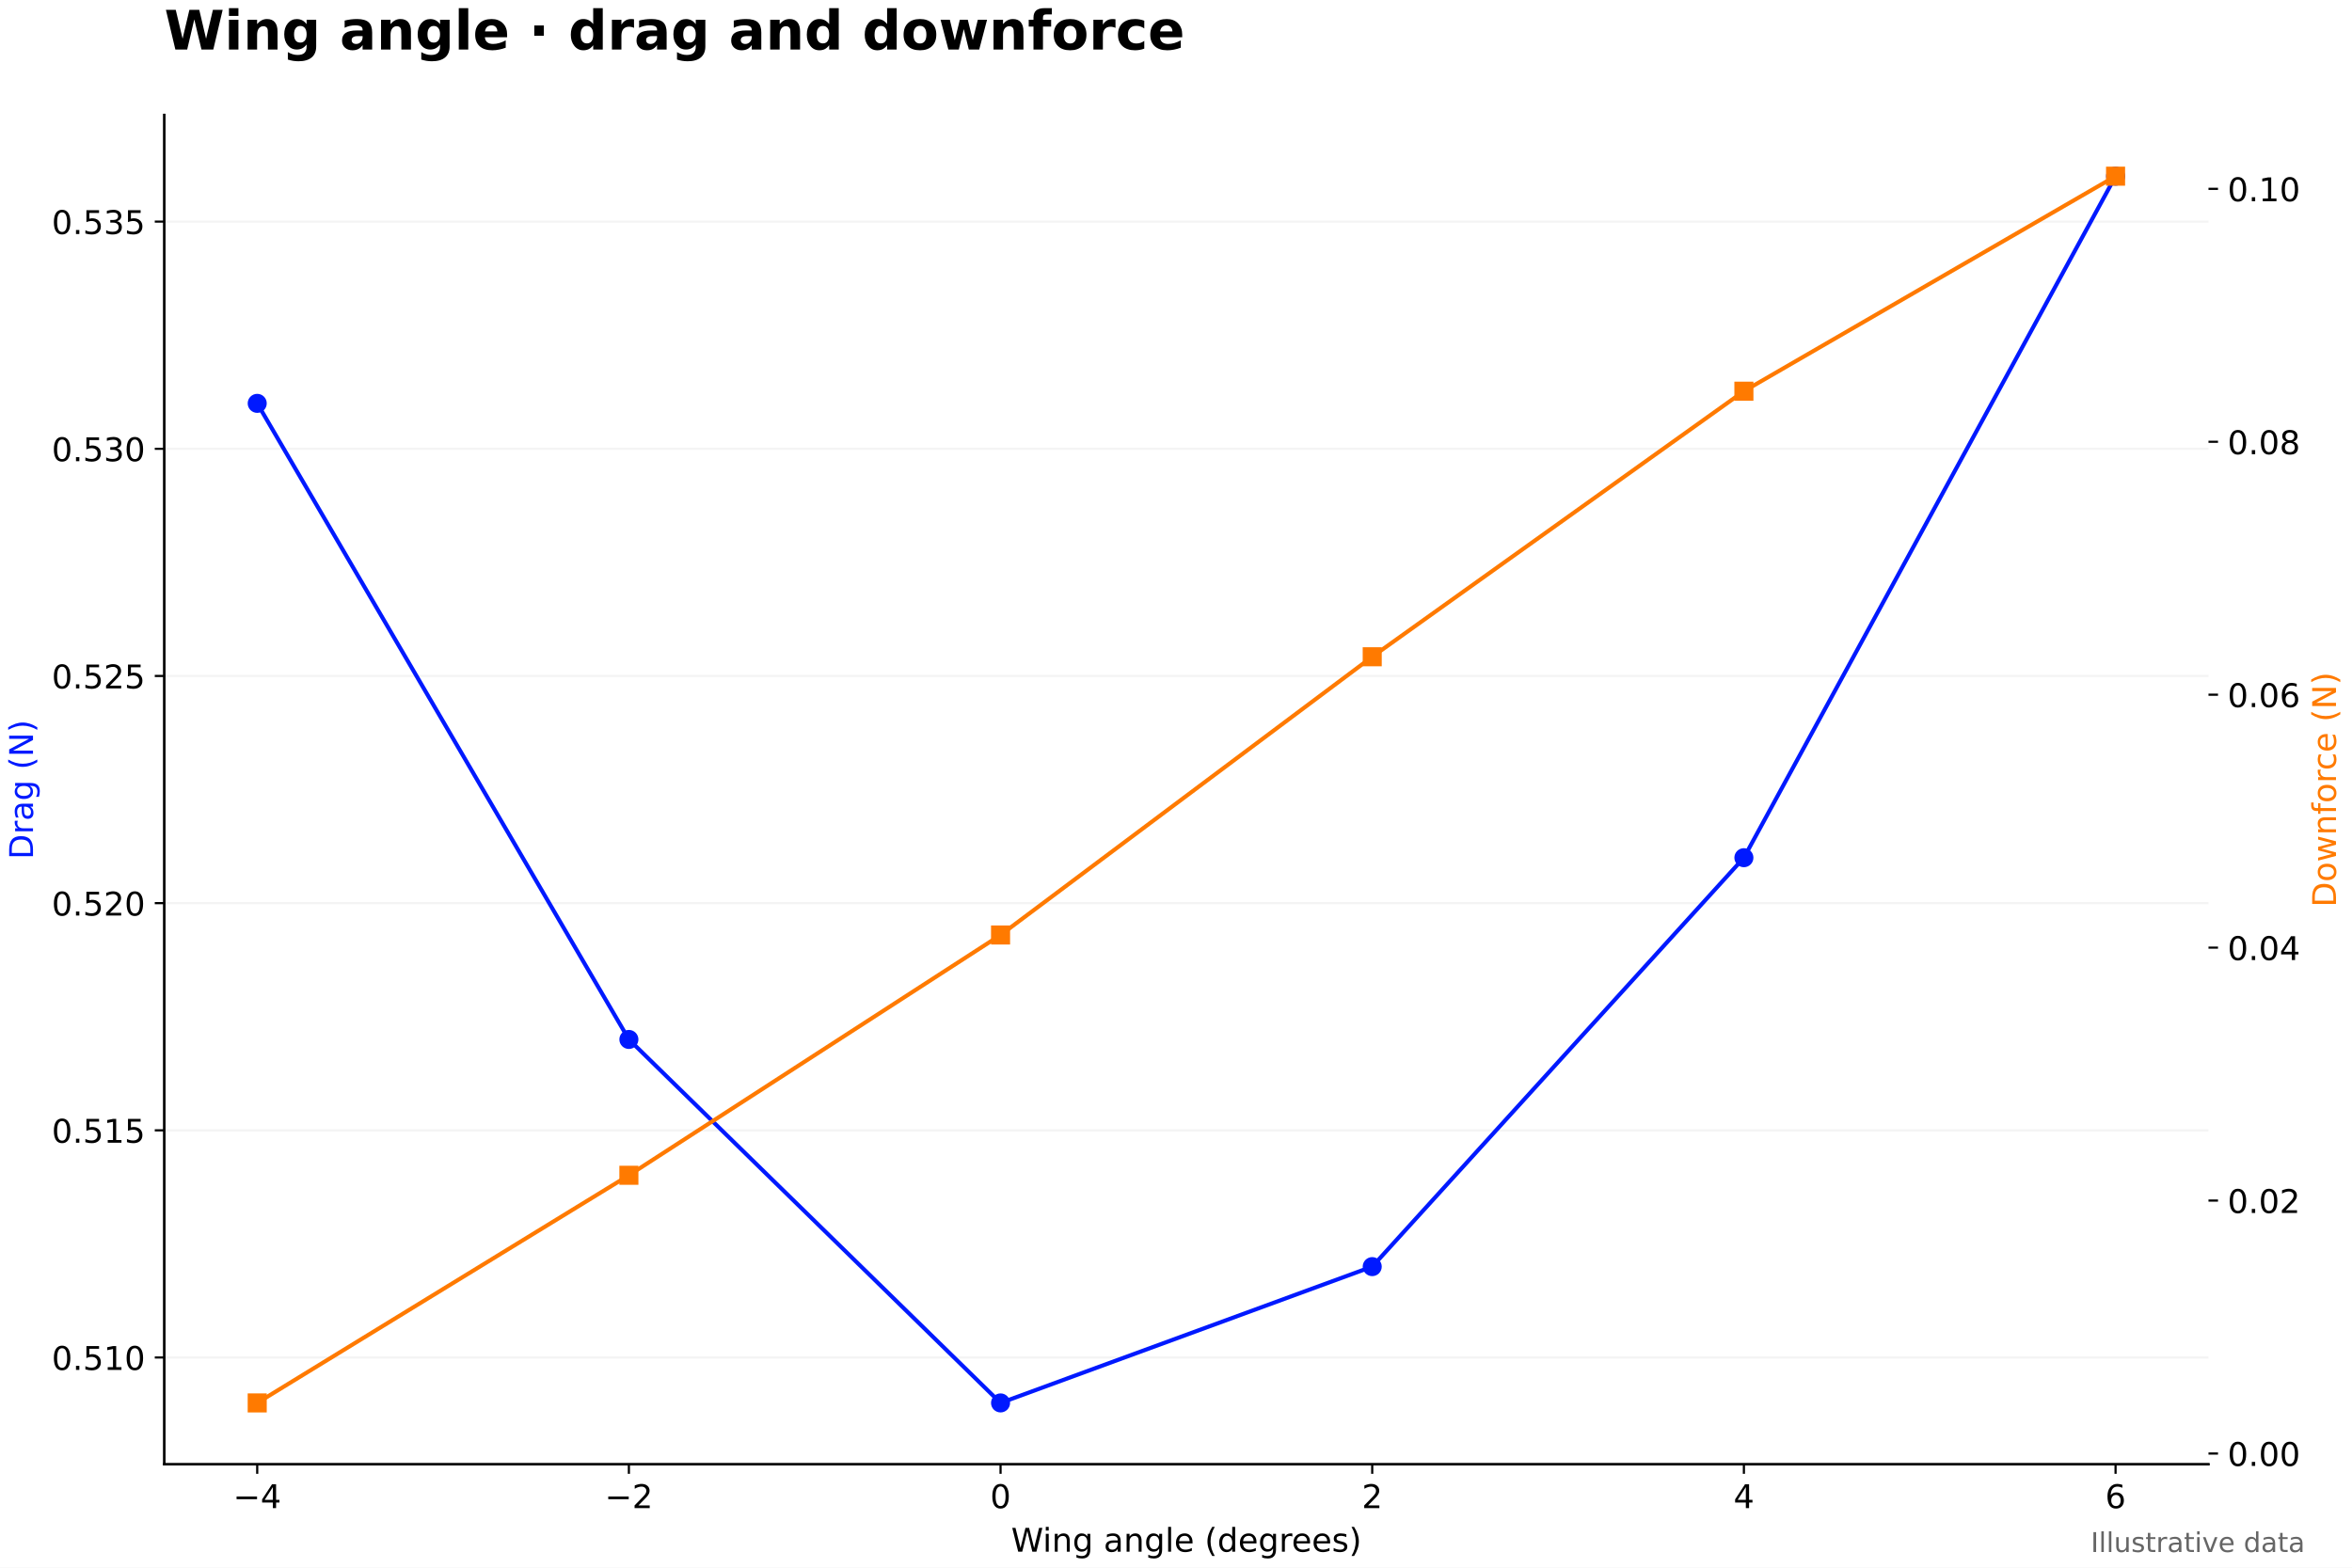
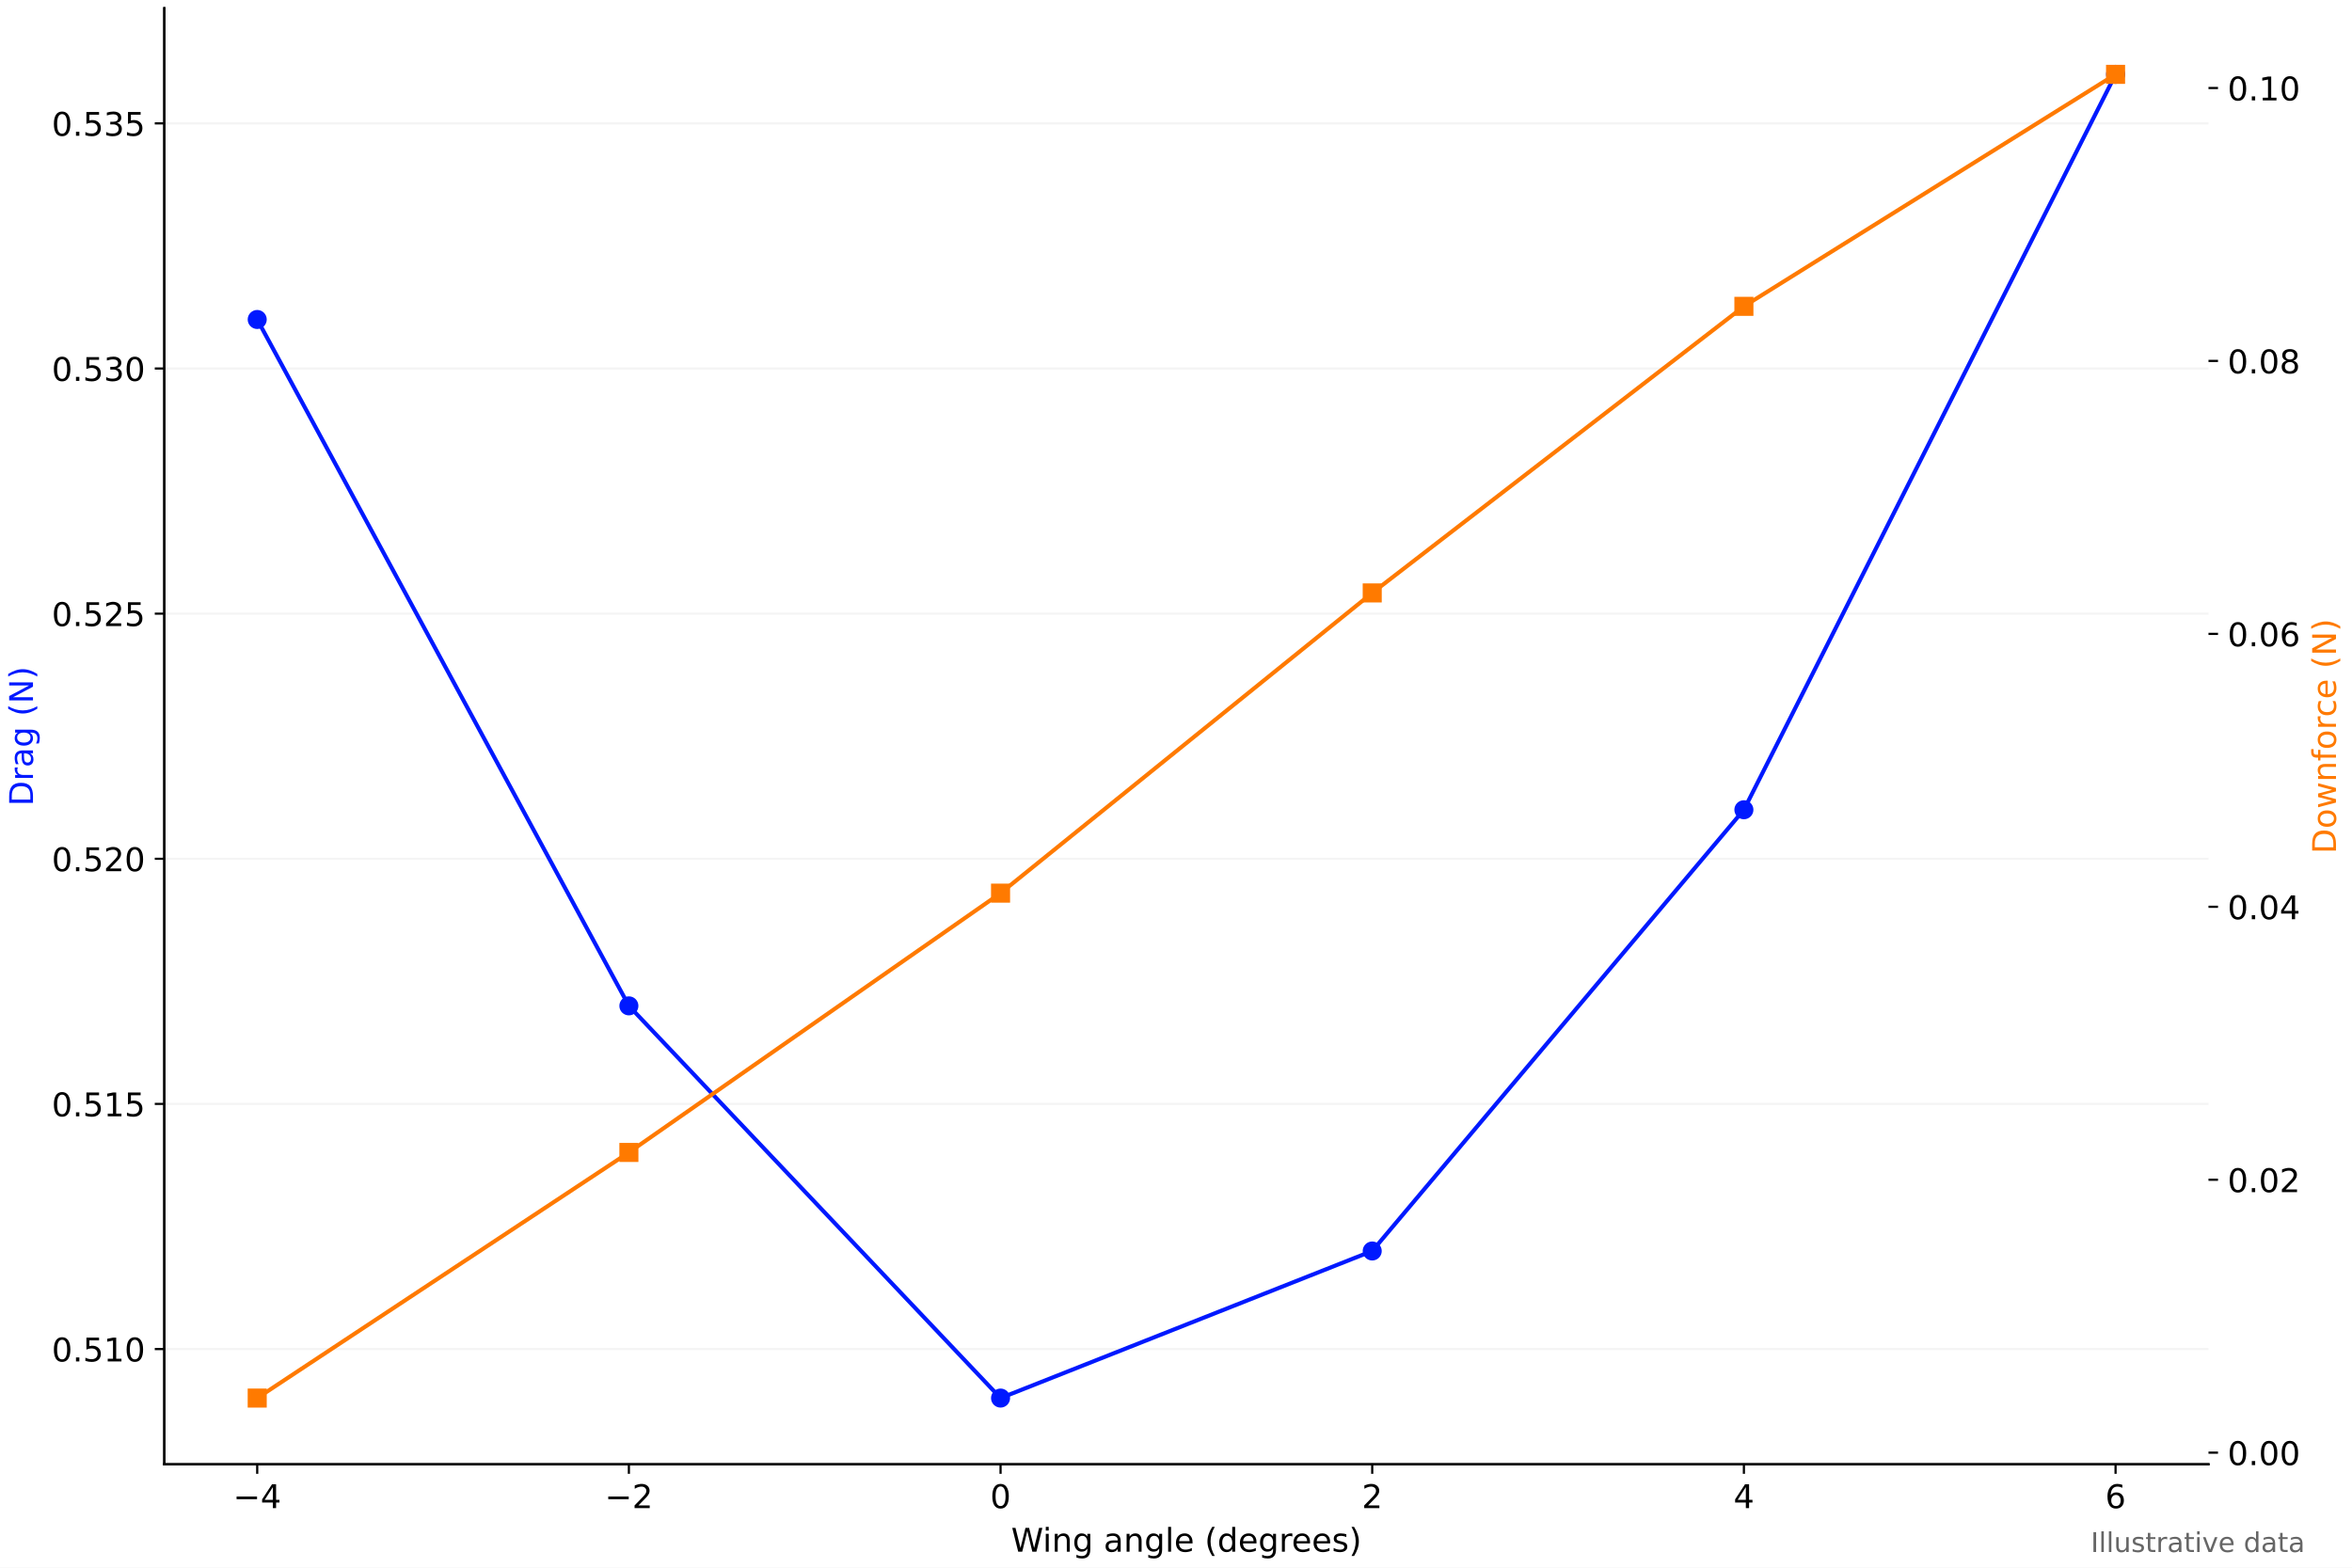
<svg xmlns="http://www.w3.org/2000/svg" xmlns:xlink="http://www.w3.org/1999/xlink" width="864pt" height="576pt" viewBox="0 0 864 576" version="1.1">
  <defs>
    <style type="text/css">*{stroke-linejoin: round; stroke-linecap: butt}</style>
  </defs>
  <g id="figure_1">
    <g id="patch_1">
-       <path d="M 0 576  L 864 576  L 864 0  L 0 0  z " style="fill: #ffffff" />
+       <path d="M 0 576 L 864 576 L 864 0 L 0 0 z " style="fill: #ffffff" />
    </g>
    <g id="axes_1">
      <g id="patch_2">
-         <path d="M 60.354 537.999  L 811.28 537.999  L 811.28 42.197  L 60.354 42.197  z " style="fill: #ffffff" />
+         <path d="M 60.354 537.999 L 811.28 537.999 L 811.28 3 L 60.354 3 z " style="fill: #ffffff" />
      </g>
      <g id="matplotlib.axis_1">
        <g id="xtick_1">
          <g id="line2d_1">
            <defs>
-               <path id="m9dcd32826c" d="M 0 0  L 0 3.5  " style="stroke: #000000; stroke-width: 0.8" />
+               <path id="m4b034c20a3" d="M 0 0 L 0 3.5 " style="stroke: #000000; stroke-width: 0.8" />
            </defs>
            <g>
-               <use xlink:href="#m9dcd32826c" x="94.487" y="537.999" style="stroke: #000000; stroke-width: 0.8" />
+               <use xlink:href="#m4b034c20a3" x="94.487" y="537.999" style="stroke: #000000; stroke-width: 0.8" />
            </g>
          </g>
          <g id="text_1">
            <text style="font-size: 12px; font-family: 'DejaVu Sans'; text-anchor: middle" x="94.487" y="554.116" transform="rotate(-0 94.48699 554.116)">−4</text>
          </g>
        </g>
        <g id="xtick_2">
          <g id="line2d_2">
            <g>
-               <use xlink:href="#m9dcd32826c" x="231.019" y="537.999" style="stroke: #000000; stroke-width: 0.8" />
+               <use xlink:href="#m4b034c20a3" x="231.019" y="537.999" style="stroke: #000000; stroke-width: 0.8" />
            </g>
          </g>
          <g id="text_2">
            <text style="font-size: 12px; font-family: 'DejaVu Sans'; text-anchor: middle" x="231.019" y="554.116" transform="rotate(-0 231.019 554.116)">−2</text>
          </g>
        </g>
        <g id="xtick_3">
          <g id="line2d_3">
            <g>
-               <use xlink:href="#m9dcd32826c" x="367.551" y="537.999" style="stroke: #000000; stroke-width: 0.8" />
+               <use xlink:href="#m4b034c20a3" x="367.551" y="537.999" style="stroke: #000000; stroke-width: 0.8" />
            </g>
          </g>
          <g id="text_3">
            <text style="font-size: 12px; font-family: 'DejaVu Sans'; text-anchor: middle" x="367.551" y="554.116" transform="rotate(-0 367.551 554.116)">0</text>
          </g>
        </g>
        <g id="xtick_4">
          <g id="line2d_4">
            <g>
-               <use xlink:href="#m9dcd32826c" x="504.083" y="537.999" style="stroke: #000000; stroke-width: 0.8" />
+               <use xlink:href="#m4b034c20a3" x="504.083" y="537.999" style="stroke: #000000; stroke-width: 0.8" />
            </g>
          </g>
          <g id="text_4">
            <text style="font-size: 12px; font-family: 'DejaVu Sans'; text-anchor: middle" x="504.083" y="554.116" transform="rotate(-0 504.083 554.116)">2</text>
          </g>
        </g>
        <g id="xtick_5">
          <g id="line2d_5">
            <g>
-               <use xlink:href="#m9dcd32826c" x="640.615" y="537.999" style="stroke: #000000; stroke-width: 0.8" />
+               <use xlink:href="#m4b034c20a3" x="640.615" y="537.999" style="stroke: #000000; stroke-width: 0.8" />
            </g>
          </g>
          <g id="text_5">
            <text style="font-size: 12px; font-family: 'DejaVu Sans'; text-anchor: middle" x="640.615" y="554.116" transform="rotate(-0 640.6151 554.116)">4</text>
          </g>
        </g>
        <g id="xtick_6">
          <g id="line2d_6">
            <g>
-               <use xlink:href="#m9dcd32826c" x="777.147" y="537.999" style="stroke: #000000; stroke-width: 0.8" />
+               <use xlink:href="#m4b034c20a3" x="777.147" y="537.999" style="stroke: #000000; stroke-width: 0.8" />
            </g>
          </g>
          <g id="text_6">
            <text style="font-size: 12px; font-family: 'DejaVu Sans'; text-anchor: middle" x="777.147" y="554.116" transform="rotate(-0 777.1471 554.116)">6</text>
          </g>
        </g>
        <g id="text_7">
          <text style="font-size: 12px; font-family: 'DejaVu Sans'; text-anchor: middle" x="435.817" y="570.117" transform="rotate(-0 435.817 570.1169)">Wing angle (degrees)</text>
        </g>
      </g>
      <g id="matplotlib.axis_2">
        <g id="ytick_1">
          <g id="line2d_7">
-             <path d="M 60.354 498.769  L 811.28 498.769  " clip-path="url(#p77e7de0d67)" style="fill: none; stroke: #b0b0b0; stroke-opacity: 0.13; stroke-width: 0.8; stroke-linecap: square" />
+             <path d="M 60.354 495.667 L 811.28 495.667 " clip-path="url(#p4168a9cf90)" style="fill: none; stroke: #b0b0b0; stroke-opacity: 0.13; stroke-width: 0.8; stroke-linecap: square" />
          </g>
          <g id="line2d_8">
            <defs>
-               <path id="m94b3862010" d="M 0 0  L -3.5 0  " style="stroke: #000000; stroke-width: 0.8" />
+               <path id="m47e62b6bd9" d="M 0 0 L -3.5 0 " style="stroke: #000000; stroke-width: 0.8" />
            </defs>
            <g>
-               <use xlink:href="#m94b3862010" x="60.354" y="498.769" style="stroke: #000000; stroke-width: 0.8" />
+               <use xlink:href="#m47e62b6bd9" x="60.354" y="495.667" style="stroke: #000000; stroke-width: 0.8" />
            </g>
          </g>
          <g id="text_8">
-             <text style="font-size: 12px; font-family: 'DejaVu Sans'; text-anchor: end" x="53.354" y="503.327" transform="rotate(-0 53.35399 503.3273)">0.510</text>
+             <text style="font-size: 12px; font-family: 'DejaVu Sans'; text-anchor: end" x="53.354" y="500.226" transform="rotate(-0 53.35399 500.2259)">0.510</text>
          </g>
        </g>
        <g id="ytick_2">
          <g id="line2d_9">
-             <path d="M 60.354 415.3  L 811.28 415.3  " clip-path="url(#p77e7de0d67)" style="fill: none; stroke: #b0b0b0; stroke-opacity: 0.13; stroke-width: 0.8; stroke-linecap: square" />
+             <path d="M 60.354 405.6 L 811.28 405.6 " clip-path="url(#p4168a9cf90)" style="fill: none; stroke: #b0b0b0; stroke-opacity: 0.13; stroke-width: 0.8; stroke-linecap: square" />
          </g>
          <g id="line2d_10">
            <g>
-               <use xlink:href="#m94b3862010" x="60.354" y="415.3" style="stroke: #000000; stroke-width: 0.8" />
+               <use xlink:href="#m47e62b6bd9" x="60.354" y="405.6" style="stroke: #000000; stroke-width: 0.8" />
            </g>
          </g>
          <g id="text_9">
-             <text style="font-size: 12px; font-family: 'DejaVu Sans'; text-anchor: end" x="53.354" y="419.859" transform="rotate(-0 53.35399 419.859)">0.515</text>
+             <text style="font-size: 12px; font-family: 'DejaVu Sans'; text-anchor: end" x="53.354" y="410.159" transform="rotate(-0 53.35399 410.1588)">0.515</text>
          </g>
        </g>
        <g id="ytick_3">
          <g id="line2d_11">
-             <path d="M 60.354 331.832  L 811.28 331.832  " clip-path="url(#p77e7de0d67)" style="fill: none; stroke: #b0b0b0; stroke-opacity: 0.13; stroke-width: 0.8; stroke-linecap: square" />
+             <path d="M 60.354 315.533 L 811.28 315.533 " clip-path="url(#p4168a9cf90)" style="fill: none; stroke: #b0b0b0; stroke-opacity: 0.13; stroke-width: 0.8; stroke-linecap: square" />
          </g>
          <g id="line2d_12">
            <g>
-               <use xlink:href="#m94b3862010" x="60.354" y="331.832" style="stroke: #000000; stroke-width: 0.8" />
+               <use xlink:href="#m47e62b6bd9" x="60.354" y="315.533" style="stroke: #000000; stroke-width: 0.8" />
            </g>
          </g>
          <g id="text_10">
-             <text style="font-size: 12px; font-family: 'DejaVu Sans'; text-anchor: end" x="53.354" y="336.391" transform="rotate(-0 53.35399 336.3907)">0.520</text>
+             <text style="font-size: 12px; font-family: 'DejaVu Sans'; text-anchor: end" x="53.354" y="320.092" transform="rotate(-0 53.35399 320.0917)">0.520</text>
          </g>
        </g>
        <g id="ytick_4">
          <g id="line2d_13">
-             <path d="M 60.354 248.364  L 811.28 248.364  " clip-path="url(#p77e7de0d67)" style="fill: none; stroke: #b0b0b0; stroke-opacity: 0.13; stroke-width: 0.8; stroke-linecap: square" />
+             <path d="M 60.354 225.466 L 811.28 225.466 " clip-path="url(#p4168a9cf90)" style="fill: none; stroke: #b0b0b0; stroke-opacity: 0.13; stroke-width: 0.8; stroke-linecap: square" />
          </g>
          <g id="line2d_14">
            <g>
-               <use xlink:href="#m94b3862010" x="60.354" y="248.364" style="stroke: #000000; stroke-width: 0.8" />
+               <use xlink:href="#m47e62b6bd9" x="60.354" y="225.466" style="stroke: #000000; stroke-width: 0.8" />
            </g>
          </g>
          <g id="text_11">
-             <text style="font-size: 12px; font-family: 'DejaVu Sans'; text-anchor: end" x="53.354" y="252.922" transform="rotate(-0 53.35399 252.9224)">0.525</text>
+             <text style="font-size: 12px; font-family: 'DejaVu Sans'; text-anchor: end" x="53.354" y="230.025" transform="rotate(-0 53.35399 230.0246)">0.525</text>
          </g>
        </g>
        <g id="ytick_5">
          <g id="line2d_15">
-             <path d="M 60.354 164.896  L 811.28 164.896  " clip-path="url(#p77e7de0d67)" style="fill: none; stroke: #b0b0b0; stroke-opacity: 0.13; stroke-width: 0.8; stroke-linecap: square" />
+             <path d="M 60.354 135.399 L 811.28 135.399 " clip-path="url(#p4168a9cf90)" style="fill: none; stroke: #b0b0b0; stroke-opacity: 0.13; stroke-width: 0.8; stroke-linecap: square" />
          </g>
          <g id="line2d_16">
            <g>
-               <use xlink:href="#m94b3862010" x="60.354" y="164.896" style="stroke: #000000; stroke-width: 0.8" />
+               <use xlink:href="#m47e62b6bd9" x="60.354" y="135.399" style="stroke: #000000; stroke-width: 0.8" />
            </g>
          </g>
          <g id="text_12">
-             <text style="font-size: 12px; font-family: 'DejaVu Sans'; text-anchor: end" x="53.354" y="169.454" transform="rotate(-0 53.35399 169.4541)">0.530</text>
+             <text style="font-size: 12px; font-family: 'DejaVu Sans'; text-anchor: end" x="53.354" y="139.957" transform="rotate(-0 53.35399 139.9575)">0.530</text>
          </g>
        </g>
        <g id="ytick_6">
          <g id="line2d_17">
-             <path d="M 60.354 81.427  L 811.28 81.427  " clip-path="url(#p77e7de0d67)" style="fill: none; stroke: #b0b0b0; stroke-opacity: 0.13; stroke-width: 0.8; stroke-linecap: square" />
+             <path d="M 60.354 45.332 L 811.28 45.332 " clip-path="url(#p4168a9cf90)" style="fill: none; stroke: #b0b0b0; stroke-opacity: 0.13; stroke-width: 0.8; stroke-linecap: square" />
          </g>
          <g id="line2d_18">
            <g>
-               <use xlink:href="#m94b3862010" x="60.354" y="81.427" style="stroke: #000000; stroke-width: 0.8" />
+               <use xlink:href="#m47e62b6bd9" x="60.354" y="45.332" style="stroke: #000000; stroke-width: 0.8" />
            </g>
          </g>
          <g id="text_13">
-             <text style="font-size: 12px; font-family: 'DejaVu Sans'; text-anchor: end" x="53.354" y="85.986" transform="rotate(-0 53.35399 85.98581)">0.535</text>
+             <text style="font-size: 12px; font-family: 'DejaVu Sans'; text-anchor: end" x="53.354" y="49.89" transform="rotate(-0 53.35399 49.89037)">0.535</text>
          </g>
        </g>
        <g id="text_14">
-           <text style="font-size: 12px; font-family: 'DejaVu Sans'; text-anchor: middle; fill: #0019ff" x="12.117" y="290.098" transform="rotate(-90 12.11743 290.098)">Drag (N)</text>
+           <text style="font-size: 12px; font-family: 'DejaVu Sans'; text-anchor: middle; fill: #0019ff" x="12.117" y="270.5" transform="rotate(-90 12.11743 270.4995)">Drag (N)</text>
        </g>
      </g>
      <g id="line2d_19">
-         <path d="M 94.487 148.202  L 231.019 381.913  L 367.551 515.462  L 504.083 465.381  L 640.615 315.138  L 777.147 64.734  " clip-path="url(#p77e7de0d67)" style="fill: none; stroke: #0019ff; stroke-width: 1.5; stroke-linecap: square" />
+         <path d="M 94.487 117.385 L 231.019 369.573 L 367.551 513.681 L 504.083 459.64 L 640.615 297.52 L 777.147 27.318 " clip-path="url(#p4168a9cf90)" style="fill: none; stroke: #0019ff; stroke-width: 1.5; stroke-linecap: square" />
        <defs>
-           <path id="m6a16e27b11" d="M 0 3  C 0.796 3 1.559 2.684 2.121 2.121  C 2.684 1.559 3 0.796 3 0  C 3 -0.796 2.684 -1.559 2.121 -2.121  C 1.559 -2.684 0.796 -3 0 -3  C -0.796 -3 -1.559 -2.684 -2.121 -2.121  C -2.684 -1.559 -3 -0.796 -3 0  C -3 0.796 -2.684 1.559 -2.121 2.121  C -1.559 2.684 -0.796 3 0 3  z " style="stroke: #0019ff" />
+           <path id="m0dd705f1ff" d="M 0 3 C 0.796 3 1.559 2.684 2.121 2.121 C 2.684 1.559 3 0.796 3 0 C 3 -0.796 2.684 -1.559 2.121 -2.121 C 1.559 -2.684 0.796 -3 0 -3 C -0.796 -3 -1.559 -2.684 -2.121 -2.121 C -2.684 -1.559 -3 -0.796 -3 0 C -3 0.796 -2.684 1.559 -2.121 2.121 C -1.559 2.684 -0.796 3 0 3 z " style="stroke: #0019ff" />
        </defs>
-         <g clip-path="url(#p77e7de0d67)">
-           <use xlink:href="#m6a16e27b11" x="94.487" y="148.202" style="fill: #0019ff; stroke: #0019ff" />
-           <use xlink:href="#m6a16e27b11" x="231.019" y="381.913" style="fill: #0019ff; stroke: #0019ff" />
-           <use xlink:href="#m6a16e27b11" x="367.551" y="515.462" style="fill: #0019ff; stroke: #0019ff" />
-           <use xlink:href="#m6a16e27b11" x="504.083" y="465.381" style="fill: #0019ff; stroke: #0019ff" />
-           <use xlink:href="#m6a16e27b11" x="640.615" y="315.138" style="fill: #0019ff; stroke: #0019ff" />
-           <use xlink:href="#m6a16e27b11" x="777.147" y="64.734" style="fill: #0019ff; stroke: #0019ff" />
+         <g clip-path="url(#p4168a9cf90)">
+           <use xlink:href="#m0dd705f1ff" x="94.487" y="117.385" style="fill: #0019ff; stroke: #0019ff" />
+           <use xlink:href="#m0dd705f1ff" x="231.019" y="369.573" style="fill: #0019ff; stroke: #0019ff" />
+           <use xlink:href="#m0dd705f1ff" x="367.551" y="513.681" style="fill: #0019ff; stroke: #0019ff" />
+           <use xlink:href="#m0dd705f1ff" x="504.083" y="459.64" style="fill: #0019ff; stroke: #0019ff" />
+           <use xlink:href="#m0dd705f1ff" x="640.615" y="297.52" style="fill: #0019ff; stroke: #0019ff" />
+           <use xlink:href="#m0dd705f1ff" x="777.147" y="27.318" style="fill: #0019ff; stroke: #0019ff" />
        </g>
      </g>
      <g id="patch_3">
-         <path d="M 60.354 537.999  L 60.354 42.197  " style="fill: none; stroke: #000000; stroke-width: 0.8; stroke-linejoin: miter; stroke-linecap: square" />
+         <path d="M 60.354 537.999 L 60.354 3 " style="fill: none; stroke: #000000; stroke-width: 0.8; stroke-linejoin: miter; stroke-linecap: square" />
      </g>
      <g id="patch_4">
-         <path d="M 60.354 537.999  L 811.28 537.999  " style="fill: none; stroke: #000000; stroke-width: 0.8; stroke-linejoin: miter; stroke-linecap: square" />
-       </g>
-       <g id="text_15">
-         <text style="font-weight: 700; font-size: 20px; font-family: 'DejaVu Sans'; text-anchor: start" x="60.354" y="18.197" transform="rotate(-0 60.35399 18.19712)">Wing angle · drag and downforce</text>
+         <path d="M 60.354 537.999 L 811.28 537.999 " style="fill: none; stroke: #000000; stroke-width: 0.8; stroke-linejoin: miter; stroke-linecap: square" />
      </g>
    </g>
    <g id="axes_2">
      <g id="matplotlib.axis_3">
        <g id="ytick_7">
          <g id="line2d_20">
            <defs>
-               <path id="m882dcf0009" d="M 0 0  L 3.5 0  " style="stroke: #000000; stroke-width: 0.8" />
+               <path id="m3372dc139e" d="M 0 0 L 3.5 0 " style="stroke: #000000; stroke-width: 0.8" />
            </defs>
            <g>
-               <use xlink:href="#m882dcf0009" x="811.28" y="534.049" style="stroke: #000000; stroke-width: 0.8" />
-             </g>
-           </g>
-           <g id="text_16">
-             <text style="font-size: 12px; font-family: 'DejaVu Sans'; text-anchor: start" x="818.28" y="538.608" transform="rotate(-0 818.2801 538.6077)">0.00</text>
+               <use xlink:href="#m3372dc139e" x="811.28" y="533.737" style="stroke: #000000; stroke-width: 0.8" />
+             </g>
+           </g>
+           <g id="text_15">
+             <text style="font-size: 12px; font-family: 'DejaVu Sans'; text-anchor: start" x="818.28" y="538.295" transform="rotate(-0 818.2801 538.2955)">0.00</text>
          </g>
        </g>
        <g id="ytick_8">
          <g id="line2d_21">
            <g>
-               <use xlink:href="#m882dcf0009" x="811.28" y="441.115" style="stroke: #000000; stroke-width: 0.8" />
-             </g>
-           </g>
-           <g id="text_17">
-             <text style="font-size: 12px; font-family: 'DejaVu Sans'; text-anchor: start" x="818.28" y="445.674" transform="rotate(-0 818.2801 445.674)">0.02</text>
+               <use xlink:href="#m3372dc139e" x="811.28" y="433.456" style="stroke: #000000; stroke-width: 0.8" />
+             </g>
+           </g>
+           <g id="text_16">
+             <text style="font-size: 12px; font-family: 'DejaVu Sans'; text-anchor: start" x="818.28" y="438.015" transform="rotate(-0 818.2801 438.0146)">0.02</text>
          </g>
        </g>
        <g id="ytick_9">
          <g id="line2d_22">
            <g>
-               <use xlink:href="#m882dcf0009" x="811.28" y="348.182" style="stroke: #000000; stroke-width: 0.8" />
-             </g>
-           </g>
-           <g id="text_18">
-             <text style="font-size: 12px; font-family: 'DejaVu Sans'; text-anchor: start" x="818.28" y="352.74" transform="rotate(-0 818.2801 352.7402)">0.04</text>
+               <use xlink:href="#m3372dc139e" x="811.28" y="333.175" style="stroke: #000000; stroke-width: 0.8" />
+             </g>
+           </g>
+           <g id="text_17">
+             <text style="font-size: 12px; font-family: 'DejaVu Sans'; text-anchor: start" x="818.28" y="337.734" transform="rotate(-0 818.2801 337.7337)">0.04</text>
          </g>
        </g>
        <g id="ytick_10">
          <g id="line2d_23">
            <g>
-               <use xlink:href="#m882dcf0009" x="811.28" y="255.248" style="stroke: #000000; stroke-width: 0.8" />
-             </g>
-           </g>
-           <g id="text_19">
-             <text style="font-size: 12px; font-family: 'DejaVu Sans'; text-anchor: start" x="818.28" y="259.806" transform="rotate(-0 818.2801 259.8064)">0.06</text>
+               <use xlink:href="#m3372dc139e" x="811.28" y="232.894" style="stroke: #000000; stroke-width: 0.8" />
+             </g>
+           </g>
+           <g id="text_18">
+             <text style="font-size: 12px; font-family: 'DejaVu Sans'; text-anchor: start" x="818.28" y="237.453" transform="rotate(-0 818.2801 237.4528)">0.06</text>
          </g>
        </g>
        <g id="ytick_11">
          <g id="line2d_24">
            <g>
-               <use xlink:href="#m882dcf0009" x="811.28" y="162.314" style="stroke: #000000; stroke-width: 0.8" />
-             </g>
-           </g>
-           <g id="text_20">
-             <text style="font-size: 12px; font-family: 'DejaVu Sans'; text-anchor: start" x="818.28" y="166.873" transform="rotate(-0 818.2801 166.8726)">0.08</text>
+               <use xlink:href="#m3372dc139e" x="811.28" y="132.613" style="stroke: #000000; stroke-width: 0.8" />
+             </g>
+           </g>
+           <g id="text_19">
+             <text style="font-size: 12px; font-family: 'DejaVu Sans'; text-anchor: start" x="818.28" y="137.172" transform="rotate(-0 818.2801 137.1719)">0.08</text>
          </g>
        </g>
        <g id="ytick_12">
          <g id="line2d_25">
            <g>
-               <use xlink:href="#m882dcf0009" x="811.28" y="69.38" style="stroke: #000000; stroke-width: 0.8" />
-             </g>
-           </g>
-           <g id="text_21">
-             <text style="font-size: 12px; font-family: 'DejaVu Sans'; text-anchor: start" x="818.28" y="73.939" transform="rotate(-0 818.2801 73.93884)">0.10</text>
-           </g>
-         </g>
-         <g id="text_22">
-           <text style="font-size: 12px; font-family: 'DejaVu Sans'; text-anchor: middle; fill: #ff7a00" x="858.117" y="290.098" transform="rotate(-90 858.1169 290.098)">Downforce (N)</text>
+               <use xlink:href="#m3372dc139e" x="811.28" y="32.332" style="stroke: #000000; stroke-width: 0.8" />
+             </g>
+           </g>
+           <g id="text_20">
+             <text style="font-size: 12px; font-family: 'DejaVu Sans'; text-anchor: start" x="818.28" y="36.891" transform="rotate(-0 818.2801 36.891)">0.10</text>
+           </g>
+         </g>
+         <g id="text_21">
+           <text style="font-size: 12px; font-family: 'DejaVu Sans'; text-anchor: middle; fill: #ff7a00" x="858.117" y="270.5" transform="rotate(-90 858.1169 270.4995)">Downforce (N)</text>
        </g>
      </g>
      <g id="line2d_26">
-         <path d="M 94.487 515.462  L 231.019 431.822  L 367.551 343.535  L 504.083 241.308  L 640.615 143.727  L 777.147 64.734  " clip-path="url(#p77e7de0d67)" style="fill: none; stroke: #ff7a00; stroke-width: 1.5; stroke-linecap: square" />
+         <path d="M 94.487 513.681 L 231.019 423.428 L 367.551 328.161 L 504.083 217.852 L 640.615 112.557 L 777.147 27.318 " clip-path="url(#p4168a9cf90)" style="fill: none; stroke: #ff7a00; stroke-width: 1.5; stroke-linecap: square" />
        <defs>
-           <path id="m845b599446" d="M -3 3  L 3 3  L 3 -3  L -3 -3  z " style="stroke: #ff7a00; stroke-linejoin: miter" />
+           <path id="m6540bbf864" d="M -3 3 L 3 3 L 3 -3 L -3 -3 z " style="stroke: #ff7a00; stroke-linejoin: miter" />
        </defs>
-         <g clip-path="url(#p77e7de0d67)">
-           <use xlink:href="#m845b599446" x="94.487" y="515.462" style="fill: #ff7a00; stroke: #ff7a00; stroke-linejoin: miter" />
-           <use xlink:href="#m845b599446" x="231.019" y="431.822" style="fill: #ff7a00; stroke: #ff7a00; stroke-linejoin: miter" />
-           <use xlink:href="#m845b599446" x="367.551" y="343.535" style="fill: #ff7a00; stroke: #ff7a00; stroke-linejoin: miter" />
-           <use xlink:href="#m845b599446" x="504.083" y="241.308" style="fill: #ff7a00; stroke: #ff7a00; stroke-linejoin: miter" />
-           <use xlink:href="#m845b599446" x="640.615" y="143.727" style="fill: #ff7a00; stroke: #ff7a00; stroke-linejoin: miter" />
-           <use xlink:href="#m845b599446" x="777.147" y="64.734" style="fill: #ff7a00; stroke: #ff7a00; stroke-linejoin: miter" />
+         <g clip-path="url(#p4168a9cf90)">
+           <use xlink:href="#m6540bbf864" x="94.487" y="513.681" style="fill: #ff7a00; stroke: #ff7a00; stroke-linejoin: miter" />
+           <use xlink:href="#m6540bbf864" x="231.019" y="423.428" style="fill: #ff7a00; stroke: #ff7a00; stroke-linejoin: miter" />
+           <use xlink:href="#m6540bbf864" x="367.551" y="328.161" style="fill: #ff7a00; stroke: #ff7a00; stroke-linejoin: miter" />
+           <use xlink:href="#m6540bbf864" x="504.083" y="217.852" style="fill: #ff7a00; stroke: #ff7a00; stroke-linejoin: miter" />
+           <use xlink:href="#m6540bbf864" x="640.615" y="112.557" style="fill: #ff7a00; stroke: #ff7a00; stroke-linejoin: miter" />
+           <use xlink:href="#m6540bbf864" x="777.147" y="27.318" style="fill: #ff7a00; stroke: #ff7a00; stroke-linejoin: miter" />
        </g>
      </g>
      <g id="patch_5">
-         <path d="M 60.354 537.999  L 60.354 42.197  " style="fill: none; stroke: #000000; stroke-width: 0.8; stroke-linejoin: miter; stroke-linecap: square" />
+         <path d="M 60.354 537.999 L 60.354 3 " style="fill: none; stroke: #000000; stroke-width: 0.8; stroke-linejoin: miter; stroke-linecap: square" />
      </g>
      <g id="patch_6">
-         <path d="M 60.354 537.999  L 811.28 537.999  " style="fill: none; stroke: #000000; stroke-width: 0.8; stroke-linejoin: miter; stroke-linecap: square" />
-       </g>
-     </g>
-     <g id="text_23">
+         <path d="M 60.354 537.999 L 811.28 537.999 " style="fill: none; stroke: #000000; stroke-width: 0.8; stroke-linejoin: miter; stroke-linecap: square" />
+       </g>
+     </g>
+     <g id="text_22">
      <text style="font-size: 10px; font-family: 'DejaVu Sans'; text-anchor: end; fill: #666666" x="846.72" y="570.24" transform="rotate(-0 846.72 570.24)">Illustrative data</text>
    </g>
  </g>
  <defs>
-     <clipPath id="p77e7de0d67">
-       <rect x="60.354" y="42.197" width="750.926" height="495.802" />
+     <clipPath id="p4168a9cf90">
+       <rect x="60.354" y="3" width="750.926" height="534.999" />
    </clipPath>
  </defs>
</svg>
